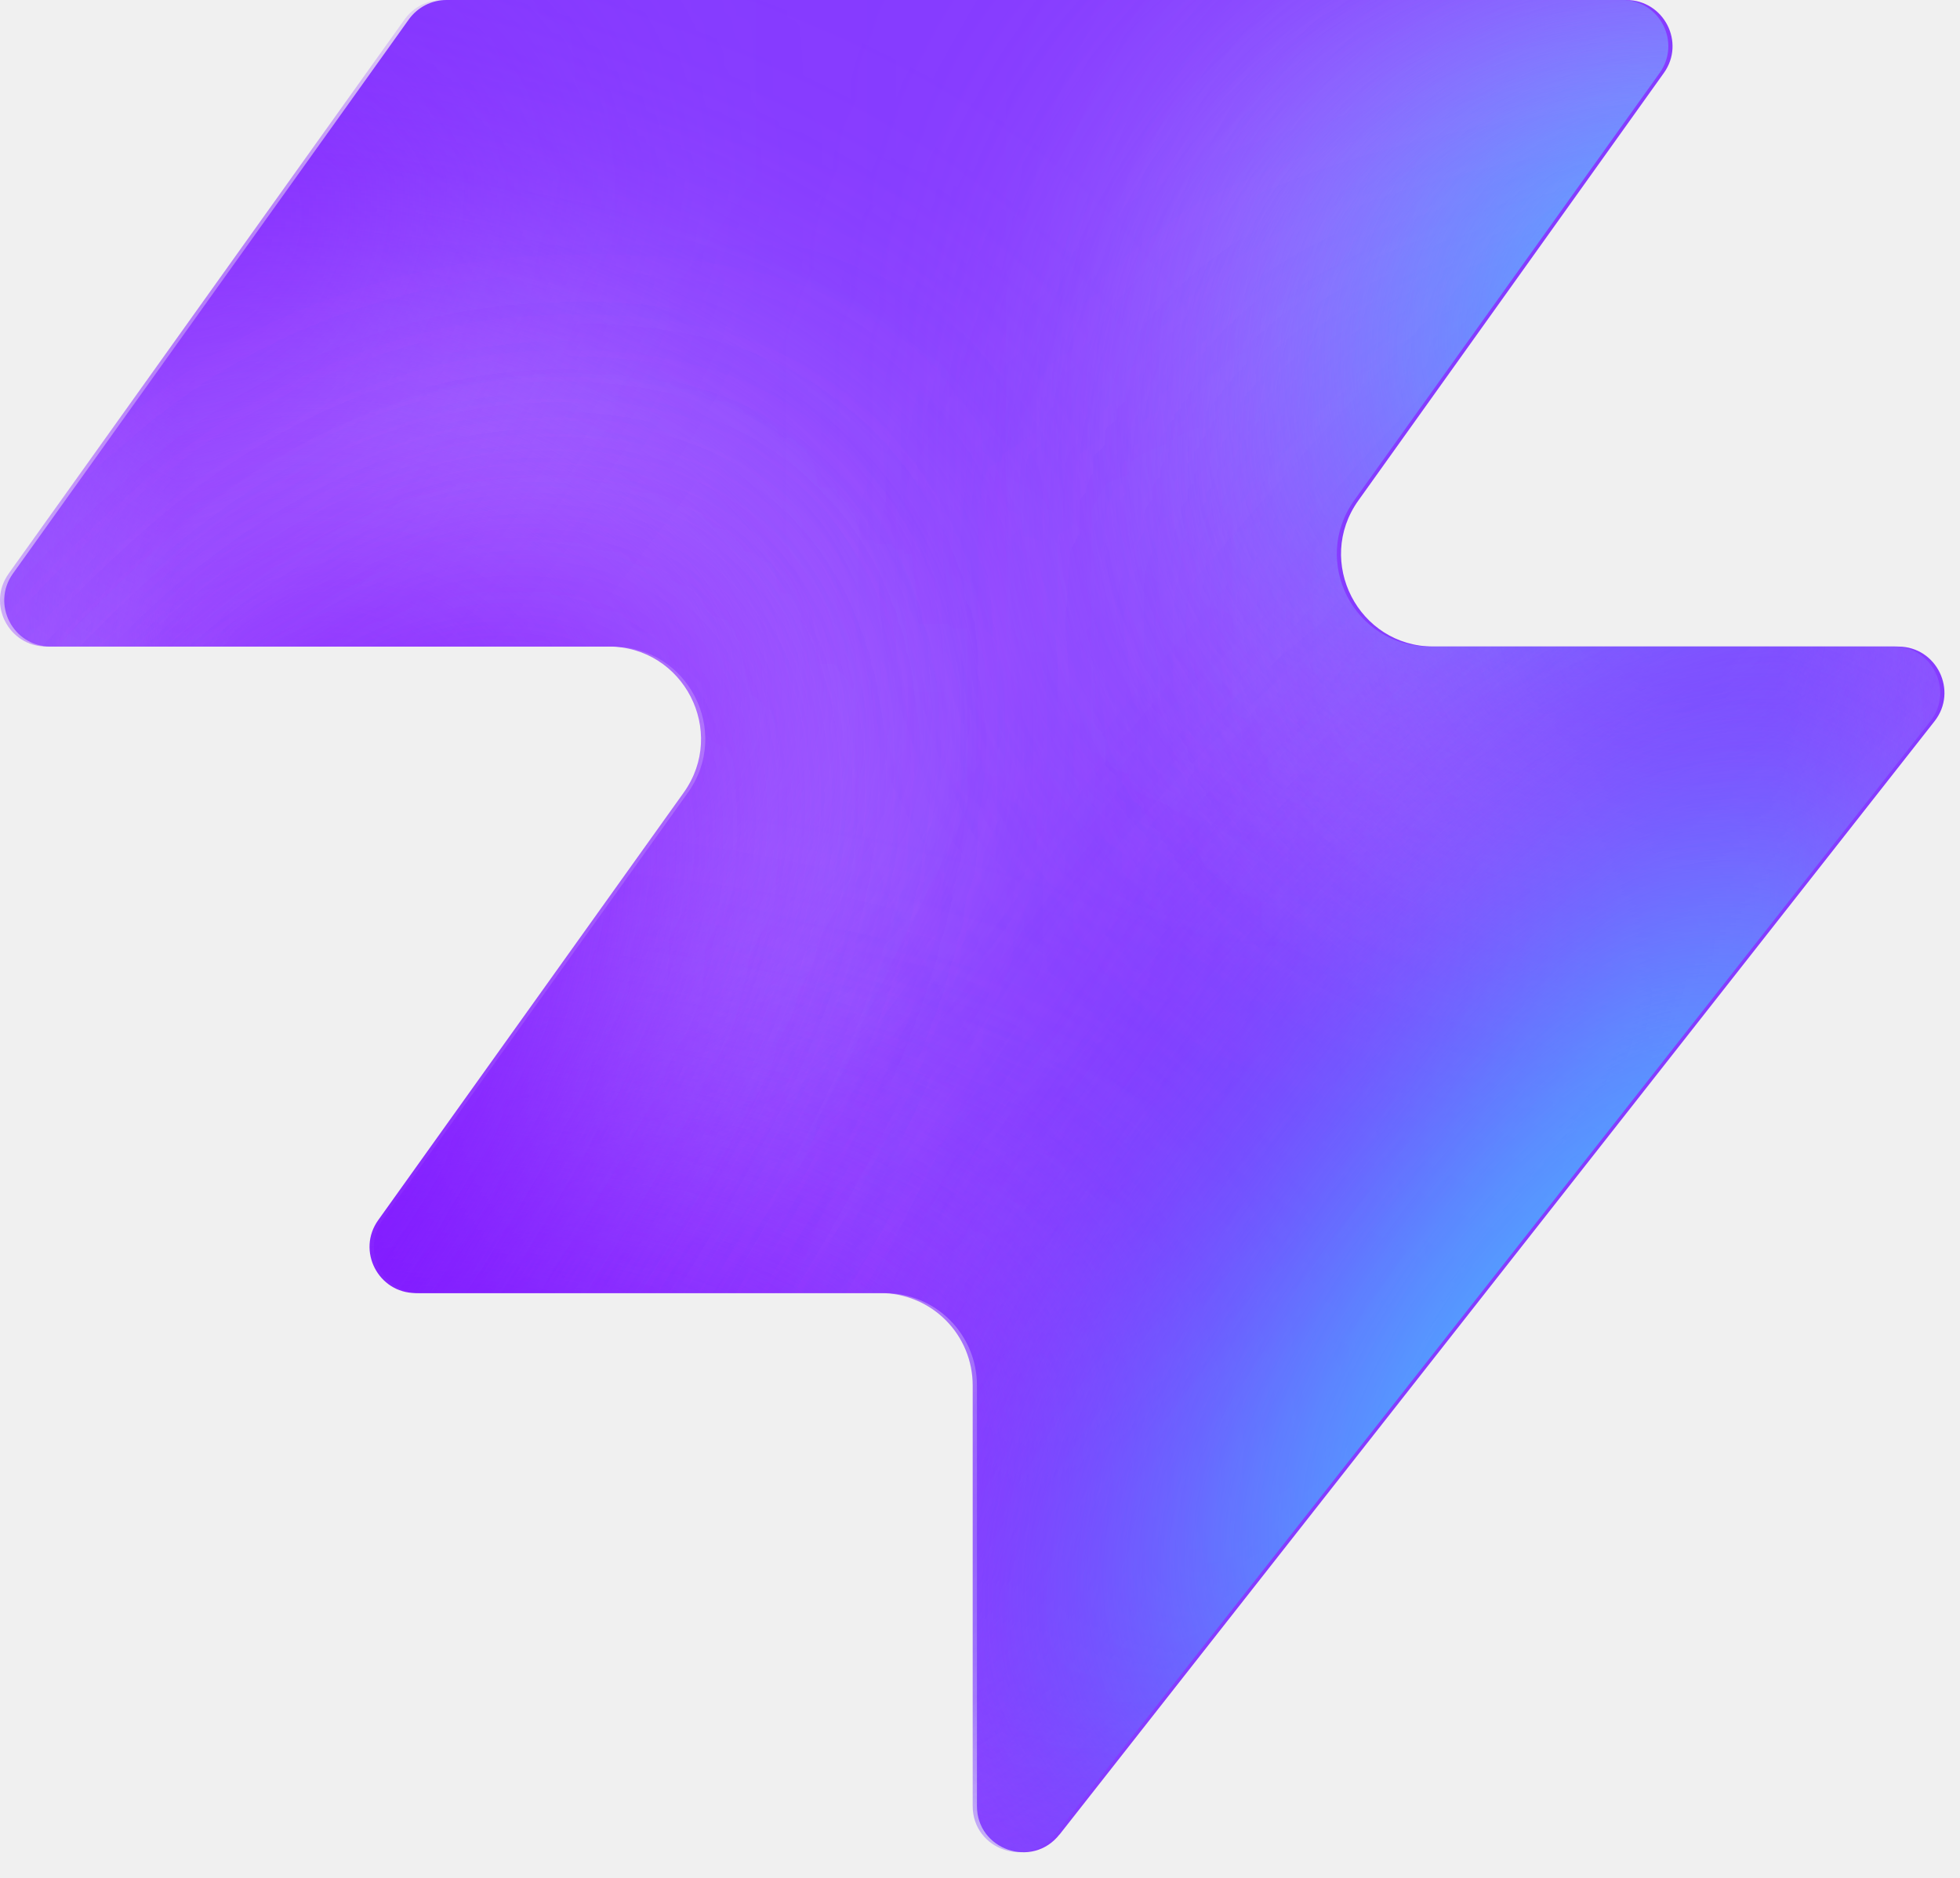
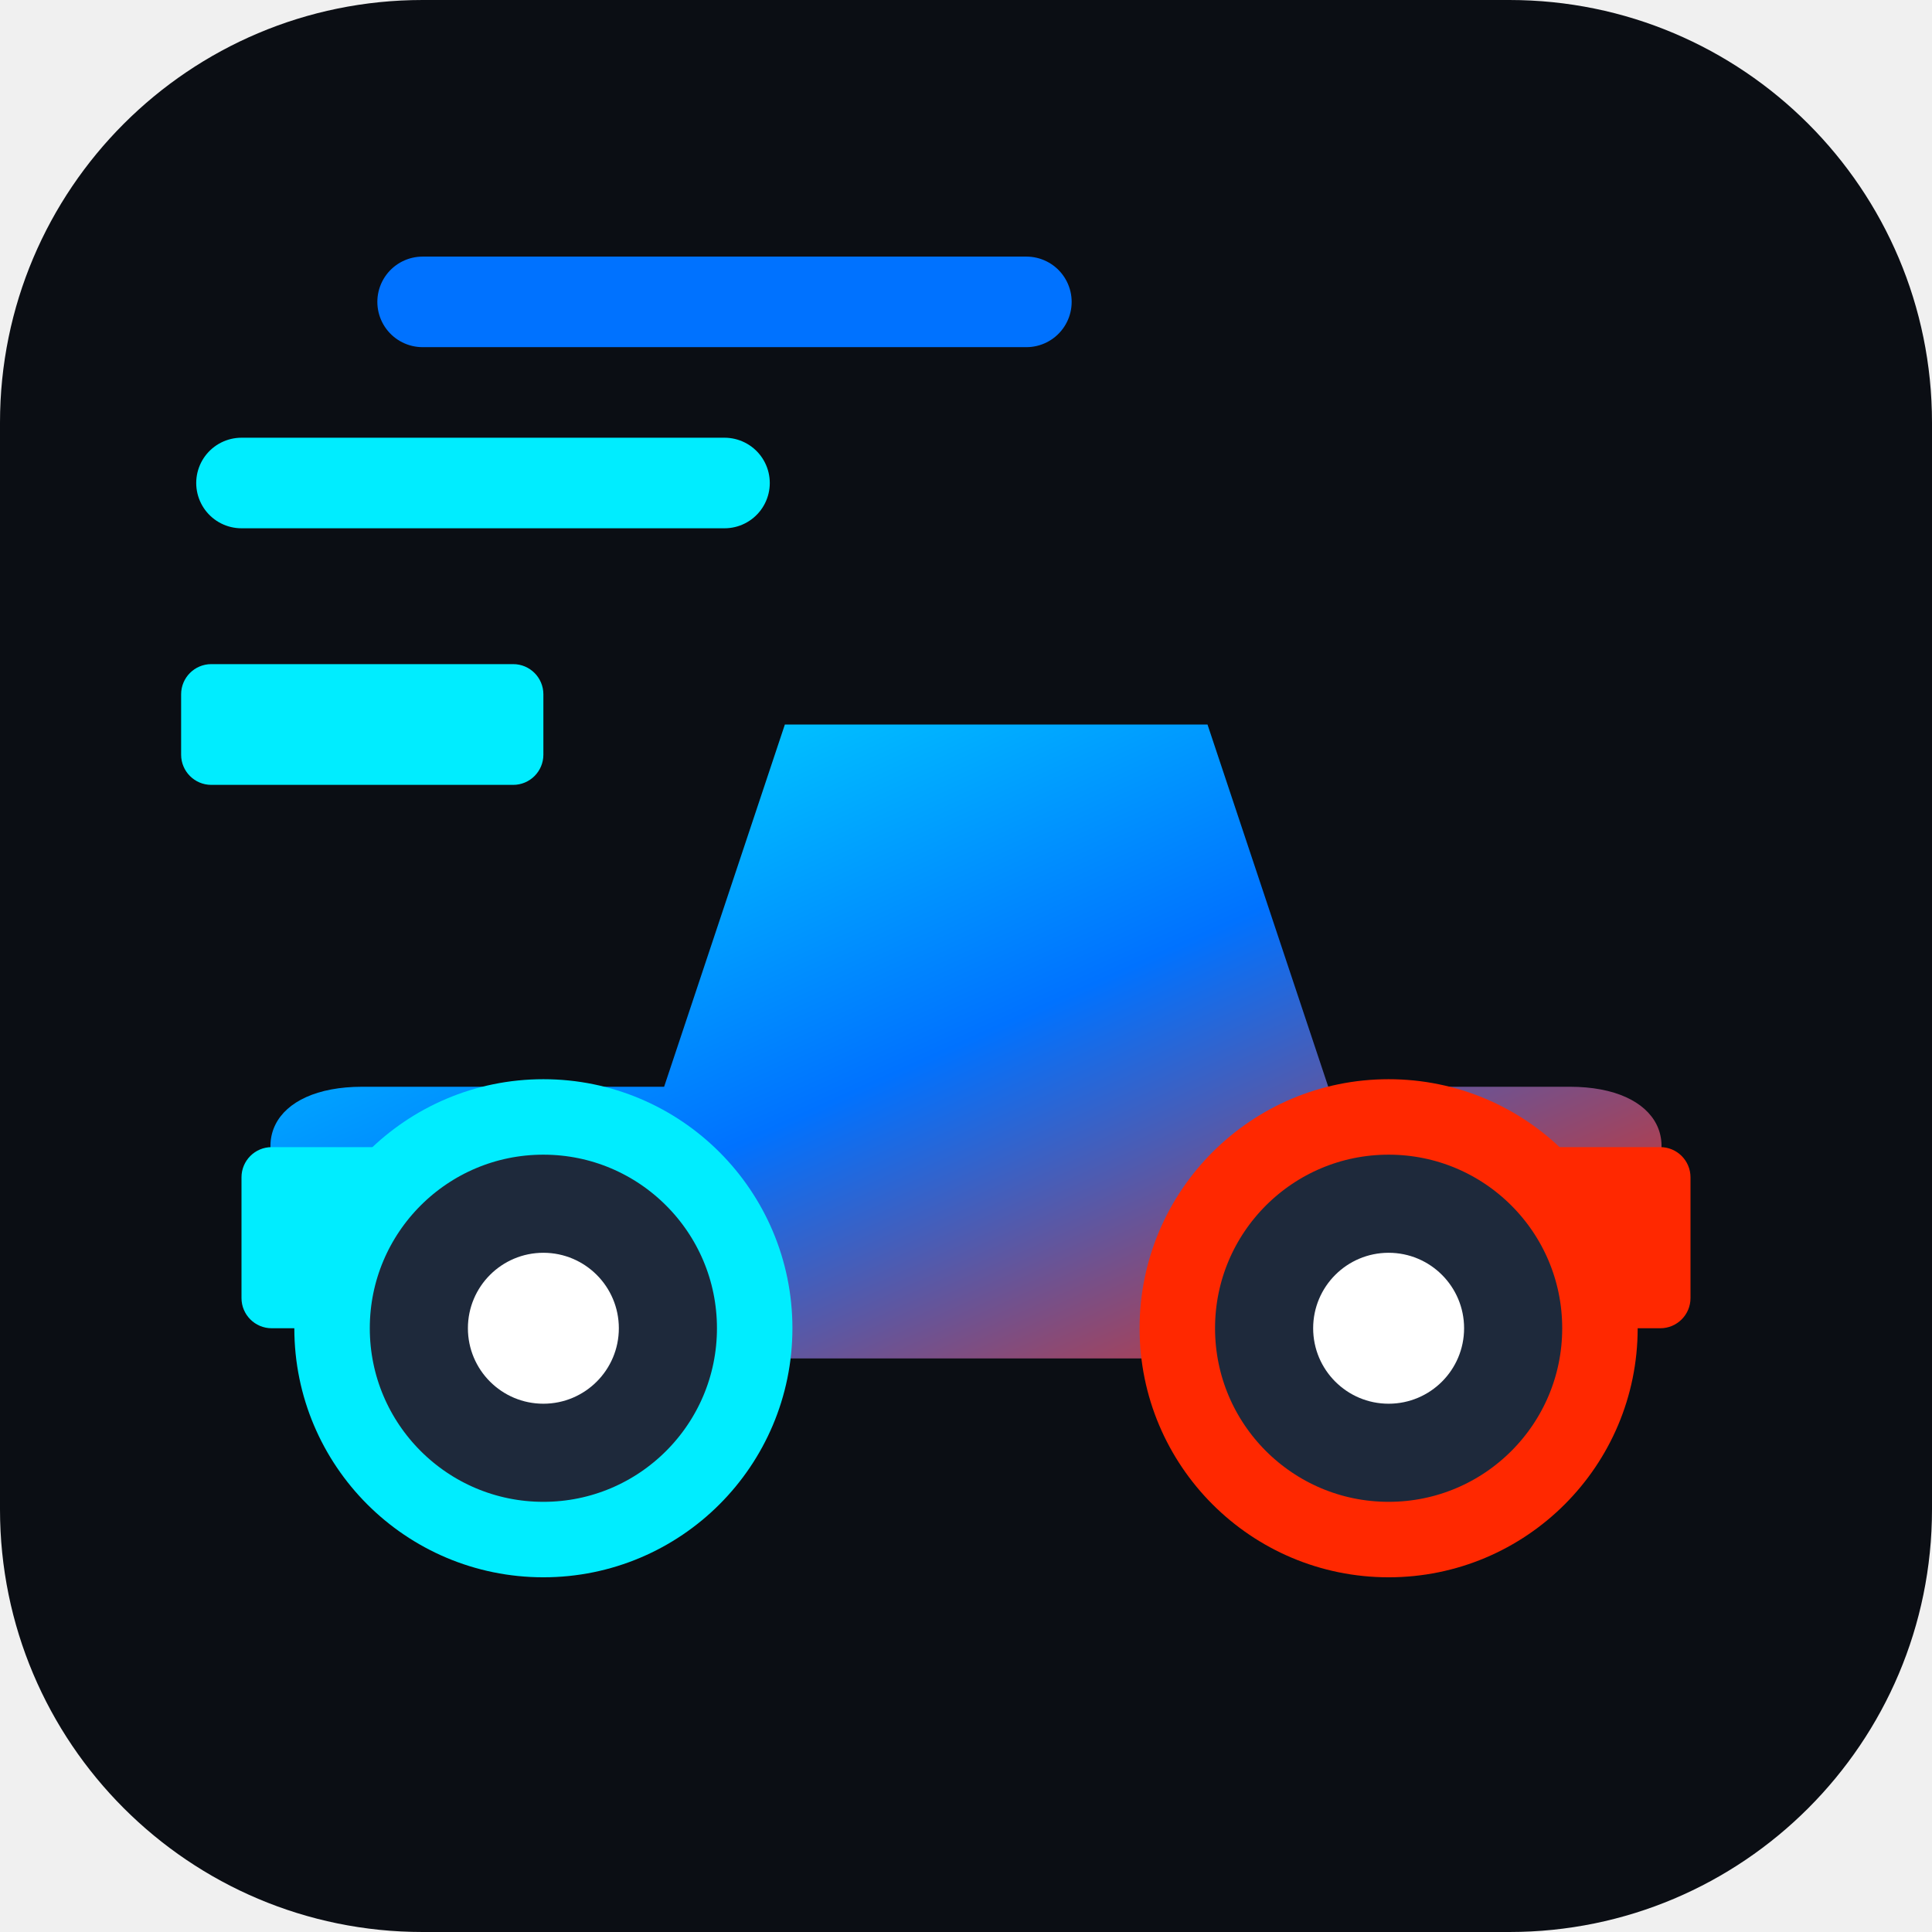
- <svg xmlns="http://www.w3.org/2000/svg" width="48" height="46" fill="none" viewBox="0 0 48 46">
-   <path fill="#863bff" d="M25.946 44.938c-.664.845-2.021.375-2.021-.698V33.937a2.26 2.26 0 0 0-2.262-2.262H10.287c-.92 0-1.456-1.04-.92-1.788l7.48-10.471c1.07-1.497 0-3.578-1.842-3.578H1.237c-.92 0-1.456-1.04-.92-1.788L10.013.474c.214-.297.556-.474.92-.474h28.894c.92 0 1.456 1.04.92 1.788l-7.48 10.471c-1.07 1.498 0 3.579 1.842 3.579h11.377c.943 0 1.473 1.088.89 1.83L25.947 44.94z" style="fill:#863bff;fill:color(display-p3 .525 .23 1);fill-opacity:1" />
-   <mask id="a" width="48" height="46" x="0" y="0" maskUnits="userSpaceOnUse" style="mask-type:alpha">
-     <path fill="#000" d="M25.842 44.938c-.664.844-2.021.375-2.021-.698V33.937a2.26 2.26 0 0 0-2.262-2.262H10.183c-.92 0-1.456-1.04-.92-1.788l7.48-10.471c1.07-1.498 0-3.579-1.842-3.579H1.133c-.92 0-1.456-1.04-.92-1.787L9.91.473c.214-.297.556-.474.92-.474h28.894c.92 0 1.456 1.04.92 1.788l-7.48 10.471c-1.07 1.498 0 3.578 1.842 3.578h11.377c.943 0 1.473 1.088.89 1.832L25.843 44.94z" style="fill:#000;fill-opacity:1" />
-   </mask>
-   <g mask="url(#a)">
-     <g filter="url(#b)">
-       <ellipse cx="5.508" cy="14.704" fill="#ede6ff" rx="5.508" ry="14.704" style="fill:#ede6ff;fill:color(display-p3 .927 .903 1);fill-opacity:1" transform="matrix(.00324 1 1 -.00324 -4.47 31.516)" />
-     </g>
-     <g filter="url(#c)">
-       <ellipse cx="10.399" cy="29.851" fill="#ede6ff" rx="10.399" ry="29.851" style="fill:#ede6ff;fill:color(display-p3 .927 .903 1);fill-opacity:1" transform="matrix(.00324 1 1 -.00324 -39.328 7.883)" />
-     </g>
-     <g filter="url(#d)">
-       <ellipse cx="5.508" cy="30.487" fill="#7e14ff" rx="5.508" ry="30.487" style="fill:#7e14ff;fill:color(display-p3 .492 .077 1);fill-opacity:1" transform="rotate(89.814 -25.913 -14.639)scale(1 -1)" />
-     </g>
-     <g filter="url(#e)">
-       <ellipse cx="5.508" cy="30.599" fill="#7e14ff" rx="5.508" ry="30.599" style="fill:#7e14ff;fill:color(display-p3 .492 .077 1);fill-opacity:1" transform="rotate(89.814 -32.644 -3.334)scale(1 -1)" />
-     </g>
-     <g filter="url(#f)">
-       <ellipse cx="5.508" cy="30.599" fill="#7e14ff" rx="5.508" ry="30.599" style="fill:#7e14ff;fill:color(display-p3 .492 .077 1);fill-opacity:1" transform="matrix(.00324 1 1 -.00324 -34.34 30.47)" />
-     </g>
-     <g filter="url(#g)">
-       <ellipse cx="14.072" cy="22.078" fill="#ede6ff" rx="14.072" ry="22.078" style="fill:#ede6ff;fill:color(display-p3 .927 .903 1);fill-opacity:1" transform="rotate(93.35 24.506 48.493)scale(-1 1)" />
-     </g>
-     <g filter="url(#h)">
-       <ellipse cx="3.47" cy="21.501" fill="#7e14ff" rx="3.47" ry="21.501" style="fill:#7e14ff;fill:color(display-p3 .492 .077 1);fill-opacity:1" transform="rotate(89.009 28.708 47.59)scale(-1 1)" />
-     </g>
-     <g filter="url(#i)">
-       <ellipse cx="3.47" cy="21.501" fill="#7e14ff" rx="3.47" ry="21.501" style="fill:#7e14ff;fill:color(display-p3 .492 .077 1);fill-opacity:1" transform="rotate(89.009 28.708 47.59)scale(-1 1)" />
-     </g>
-     <g filter="url(#j)">
-       <ellipse cx=".387" cy="8.972" fill="#7e14ff" rx="4.407" ry="29.108" style="fill:#7e14ff;fill:color(display-p3 .492 .077 1);fill-opacity:1" transform="rotate(39.51 .387 8.972)" />
-     </g>
-     <g filter="url(#k)">
-       <ellipse cx="47.523" cy="-6.092" fill="#7e14ff" rx="4.407" ry="29.108" style="fill:#7e14ff;fill:color(display-p3 .492 .077 1);fill-opacity:1" transform="rotate(37.892 47.523 -6.092)" />
-     </g>
-     <g filter="url(#l)">
-       <ellipse cx="41.412" cy="6.333" fill="#47bfff" rx="5.971" ry="9.665" style="fill:#47bfff;fill:color(display-p3 .28 .748 1);fill-opacity:1" transform="rotate(37.892 41.412 6.333)" />
-     </g>
-     <g filter="url(#m)">
-       <ellipse cx="-1.879" cy="38.332" fill="#7e14ff" rx="4.407" ry="29.108" style="fill:#7e14ff;fill:color(display-p3 .492 .077 1);fill-opacity:1" transform="rotate(37.892 -1.88 38.332)" />
-     </g>
-     <g filter="url(#n)">
-       <ellipse cx="-1.879" cy="38.332" fill="#7e14ff" rx="4.407" ry="29.108" style="fill:#7e14ff;fill:color(display-p3 .492 .077 1);fill-opacity:1" transform="rotate(37.892 -1.88 38.332)" />
-     </g>
-     <g filter="url(#o)">
-       <ellipse cx="35.651" cy="29.907" fill="#7e14ff" rx="4.407" ry="29.108" style="fill:#7e14ff;fill:color(display-p3 .492 .077 1);fill-opacity:1" transform="rotate(37.892 35.651 29.907)" />
-     </g>
-     <g filter="url(#p)">
-       <ellipse cx="38.418" cy="32.4" fill="#47bfff" rx="5.971" ry="15.297" style="fill:#47bfff;fill:color(display-p3 .28 .748 1);fill-opacity:1" transform="rotate(37.892 38.418 32.4)" />
-     </g>
-   </g>
+ <svg xmlns="http://www.w3.org/2000/svg" viewBox="0 0 64 64" width="64" height="64">
+   <rect width="64" height="64" rx="14" fill="#0b0e14" />
+   <path d="M 12 36 L 22 36 L 26 24 L 40 24 L 44 36 L 52 36 C 55 36 56 38 54 40 L 48 44 C 46 45 42 45 38 45 L 26 45 C 22 45 18 45 16 44 L 10 40 C 8 38 9 36 12 36 Z" fill="url(#f1Grad)" />
+   <rect x="6" y="22" width="12" height="4" rx="1" fill="#00edff" />
+   <rect x="8" y="38" width="6" height="6" rx="1" fill="#00edff" />
+   <rect x="50" y="38" width="6" height="6" rx="1" fill="#ff2800" />
+   <circle cx="18" cy="44" r="7" fill="#1e293b" stroke="#00edff" stroke-width="2.5" />
+   <circle cx="46" cy="44" r="7" fill="#1e293b" stroke="#ff2800" stroke-width="2.5" />
+   <circle cx="18" cy="44" r="2.5" fill="#ffffff" />
+   <circle cx="46" cy="44" r="2.5" fill="#ffffff" />
+   <path d="M 8 16 L 24 16" stroke="#00edff" stroke-width="3" stroke-linecap="round" />
+   <path d="M 14 10 L 34 10" stroke="#0072ff" stroke-width="3" stroke-linecap="round" />
  <defs>
-     <filter id="b" width="60.045" height="41.654" x="-19.77" y="16.149" color-interpolation-filters="sRGB" filterUnits="userSpaceOnUse">
-       <feFlood flood-opacity="0" result="BackgroundImageFix" />
-       <feBlend in="SourceGraphic" in2="BackgroundImageFix" result="shape" />
-       <feGaussianBlur result="effect1_foregroundBlur_2002_17158" stdDeviation="7.659" />
-     </filter>
-     <filter id="c" width="90.34" height="51.437" x="-54.613" y="-7.533" color-interpolation-filters="sRGB" filterUnits="userSpaceOnUse">
-       <feFlood flood-opacity="0" result="BackgroundImageFix" />
-       <feBlend in="SourceGraphic" in2="BackgroundImageFix" result="shape" />
-       <feGaussianBlur result="effect1_foregroundBlur_2002_17158" stdDeviation="7.659" />
-     </filter>
-     <filter id="d" width="79.355" height="29.4" x="-49.64" y="2.03" color-interpolation-filters="sRGB" filterUnits="userSpaceOnUse">
-       <feFlood flood-opacity="0" result="BackgroundImageFix" />
-       <feBlend in="SourceGraphic" in2="BackgroundImageFix" result="shape" />
-       <feGaussianBlur result="effect1_foregroundBlur_2002_17158" stdDeviation="4.596" />
-     </filter>
-     <filter id="e" width="79.579" height="29.4" x="-45.045" y="20.029" color-interpolation-filters="sRGB" filterUnits="userSpaceOnUse">
-       <feFlood flood-opacity="0" result="BackgroundImageFix" />
-       <feBlend in="SourceGraphic" in2="BackgroundImageFix" result="shape" />
-       <feGaussianBlur result="effect1_foregroundBlur_2002_17158" stdDeviation="4.596" />
-     </filter>
-     <filter id="f" width="79.579" height="29.4" x="-43.513" y="21.178" color-interpolation-filters="sRGB" filterUnits="userSpaceOnUse">
-       <feFlood flood-opacity="0" result="BackgroundImageFix" />
-       <feBlend in="SourceGraphic" in2="BackgroundImageFix" result="shape" />
-       <feGaussianBlur result="effect1_foregroundBlur_2002_17158" stdDeviation="4.596" />
-     </filter>
-     <filter id="g" width="74.749" height="58.852" x="15.756" y="-17.901" color-interpolation-filters="sRGB" filterUnits="userSpaceOnUse">
-       <feFlood flood-opacity="0" result="BackgroundImageFix" />
-       <feBlend in="SourceGraphic" in2="BackgroundImageFix" result="shape" />
-       <feGaussianBlur result="effect1_foregroundBlur_2002_17158" stdDeviation="7.659" />
-     </filter>
-     <filter id="h" width="61.377" height="25.362" x="23.548" y="2.284" color-interpolation-filters="sRGB" filterUnits="userSpaceOnUse">
-       <feFlood flood-opacity="0" result="BackgroundImageFix" />
-       <feBlend in="SourceGraphic" in2="BackgroundImageFix" result="shape" />
-       <feGaussianBlur result="effect1_foregroundBlur_2002_17158" stdDeviation="4.596" />
-     </filter>
-     <filter id="i" width="61.377" height="25.362" x="23.548" y="2.284" color-interpolation-filters="sRGB" filterUnits="userSpaceOnUse">
-       <feFlood flood-opacity="0" result="BackgroundImageFix" />
-       <feBlend in="SourceGraphic" in2="BackgroundImageFix" result="shape" />
-       <feGaussianBlur result="effect1_foregroundBlur_2002_17158" stdDeviation="4.596" />
-     </filter>
-     <filter id="j" width="56.045" height="63.649" x="-27.636" y="-22.853" color-interpolation-filters="sRGB" filterUnits="userSpaceOnUse">
-       <feFlood flood-opacity="0" result="BackgroundImageFix" />
-       <feBlend in="SourceGraphic" in2="BackgroundImageFix" result="shape" />
-       <feGaussianBlur result="effect1_foregroundBlur_2002_17158" stdDeviation="4.596" />
-     </filter>
-     <filter id="k" width="54.814" height="64.646" x="20.116" y="-38.415" color-interpolation-filters="sRGB" filterUnits="userSpaceOnUse">
-       <feFlood flood-opacity="0" result="BackgroundImageFix" />
-       <feBlend in="SourceGraphic" in2="BackgroundImageFix" result="shape" />
-       <feGaussianBlur result="effect1_foregroundBlur_2002_17158" stdDeviation="4.596" />
-     </filter>
-     <filter id="l" width="33.541" height="35.313" x="24.641" y="-11.323" color-interpolation-filters="sRGB" filterUnits="userSpaceOnUse">
-       <feFlood flood-opacity="0" result="BackgroundImageFix" />
-       <feBlend in="SourceGraphic" in2="BackgroundImageFix" result="shape" />
-       <feGaussianBlur result="effect1_foregroundBlur_2002_17158" stdDeviation="4.596" />
-     </filter>
-     <filter id="m" width="54.814" height="64.646" x="-29.286" y="6.009" color-interpolation-filters="sRGB" filterUnits="userSpaceOnUse">
-       <feFlood flood-opacity="0" result="BackgroundImageFix" />
-       <feBlend in="SourceGraphic" in2="BackgroundImageFix" result="shape" />
-       <feGaussianBlur result="effect1_foregroundBlur_2002_17158" stdDeviation="4.596" />
-     </filter>
-     <filter id="n" width="54.814" height="64.646" x="-29.286" y="6.009" color-interpolation-filters="sRGB" filterUnits="userSpaceOnUse">
-       <feFlood flood-opacity="0" result="BackgroundImageFix" />
-       <feBlend in="SourceGraphic" in2="BackgroundImageFix" result="shape" />
-       <feGaussianBlur result="effect1_foregroundBlur_2002_17158" stdDeviation="4.596" />
-     </filter>
-     <filter id="o" width="54.814" height="64.646" x="8.244" y="-2.416" color-interpolation-filters="sRGB" filterUnits="userSpaceOnUse">
-       <feFlood flood-opacity="0" result="BackgroundImageFix" />
-       <feBlend in="SourceGraphic" in2="BackgroundImageFix" result="shape" />
-       <feGaussianBlur result="effect1_foregroundBlur_2002_17158" stdDeviation="4.596" />
-     </filter>
-     <filter id="p" width="39.409" height="43.623" x="18.713" y="10.588" color-interpolation-filters="sRGB" filterUnits="userSpaceOnUse">
-       <feFlood flood-opacity="0" result="BackgroundImageFix" />
-       <feBlend in="SourceGraphic" in2="BackgroundImageFix" result="shape" />
-       <feGaussianBlur result="effect1_foregroundBlur_2002_17158" stdDeviation="4.596" />
-     </filter>
+     <linearGradient id="f1Grad" x1="0%" y1="0%" x2="100%" y2="100%">
+       <stop offset="0%" stop-color="#00edff" />
+       <stop offset="50%" stop-color="#0072ff" />
+       <stop offset="100%" stop-color="#ff2800" />
+     </linearGradient>
  </defs>
</svg>
